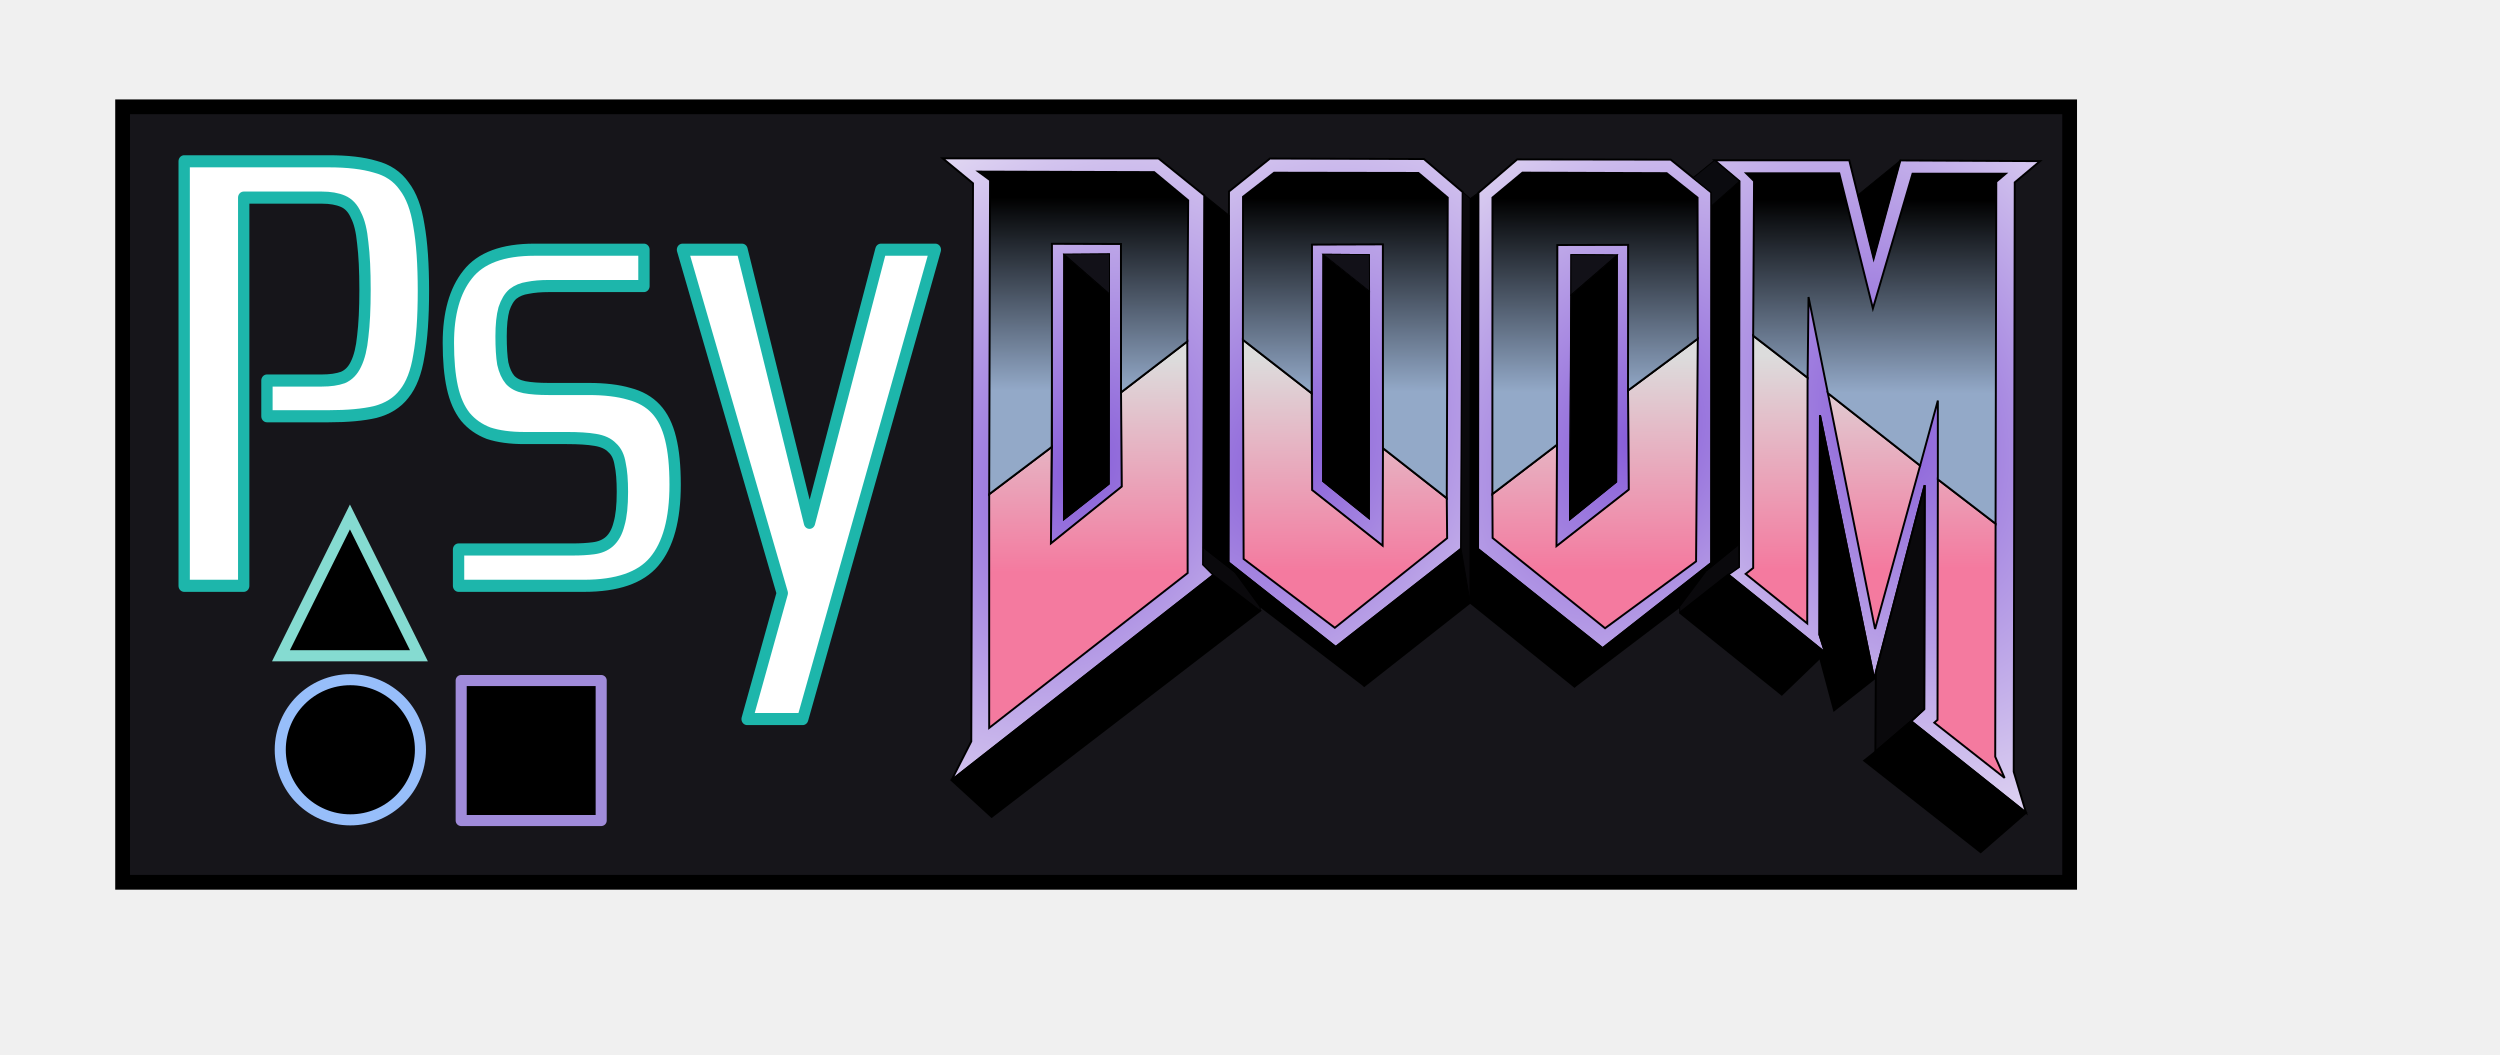
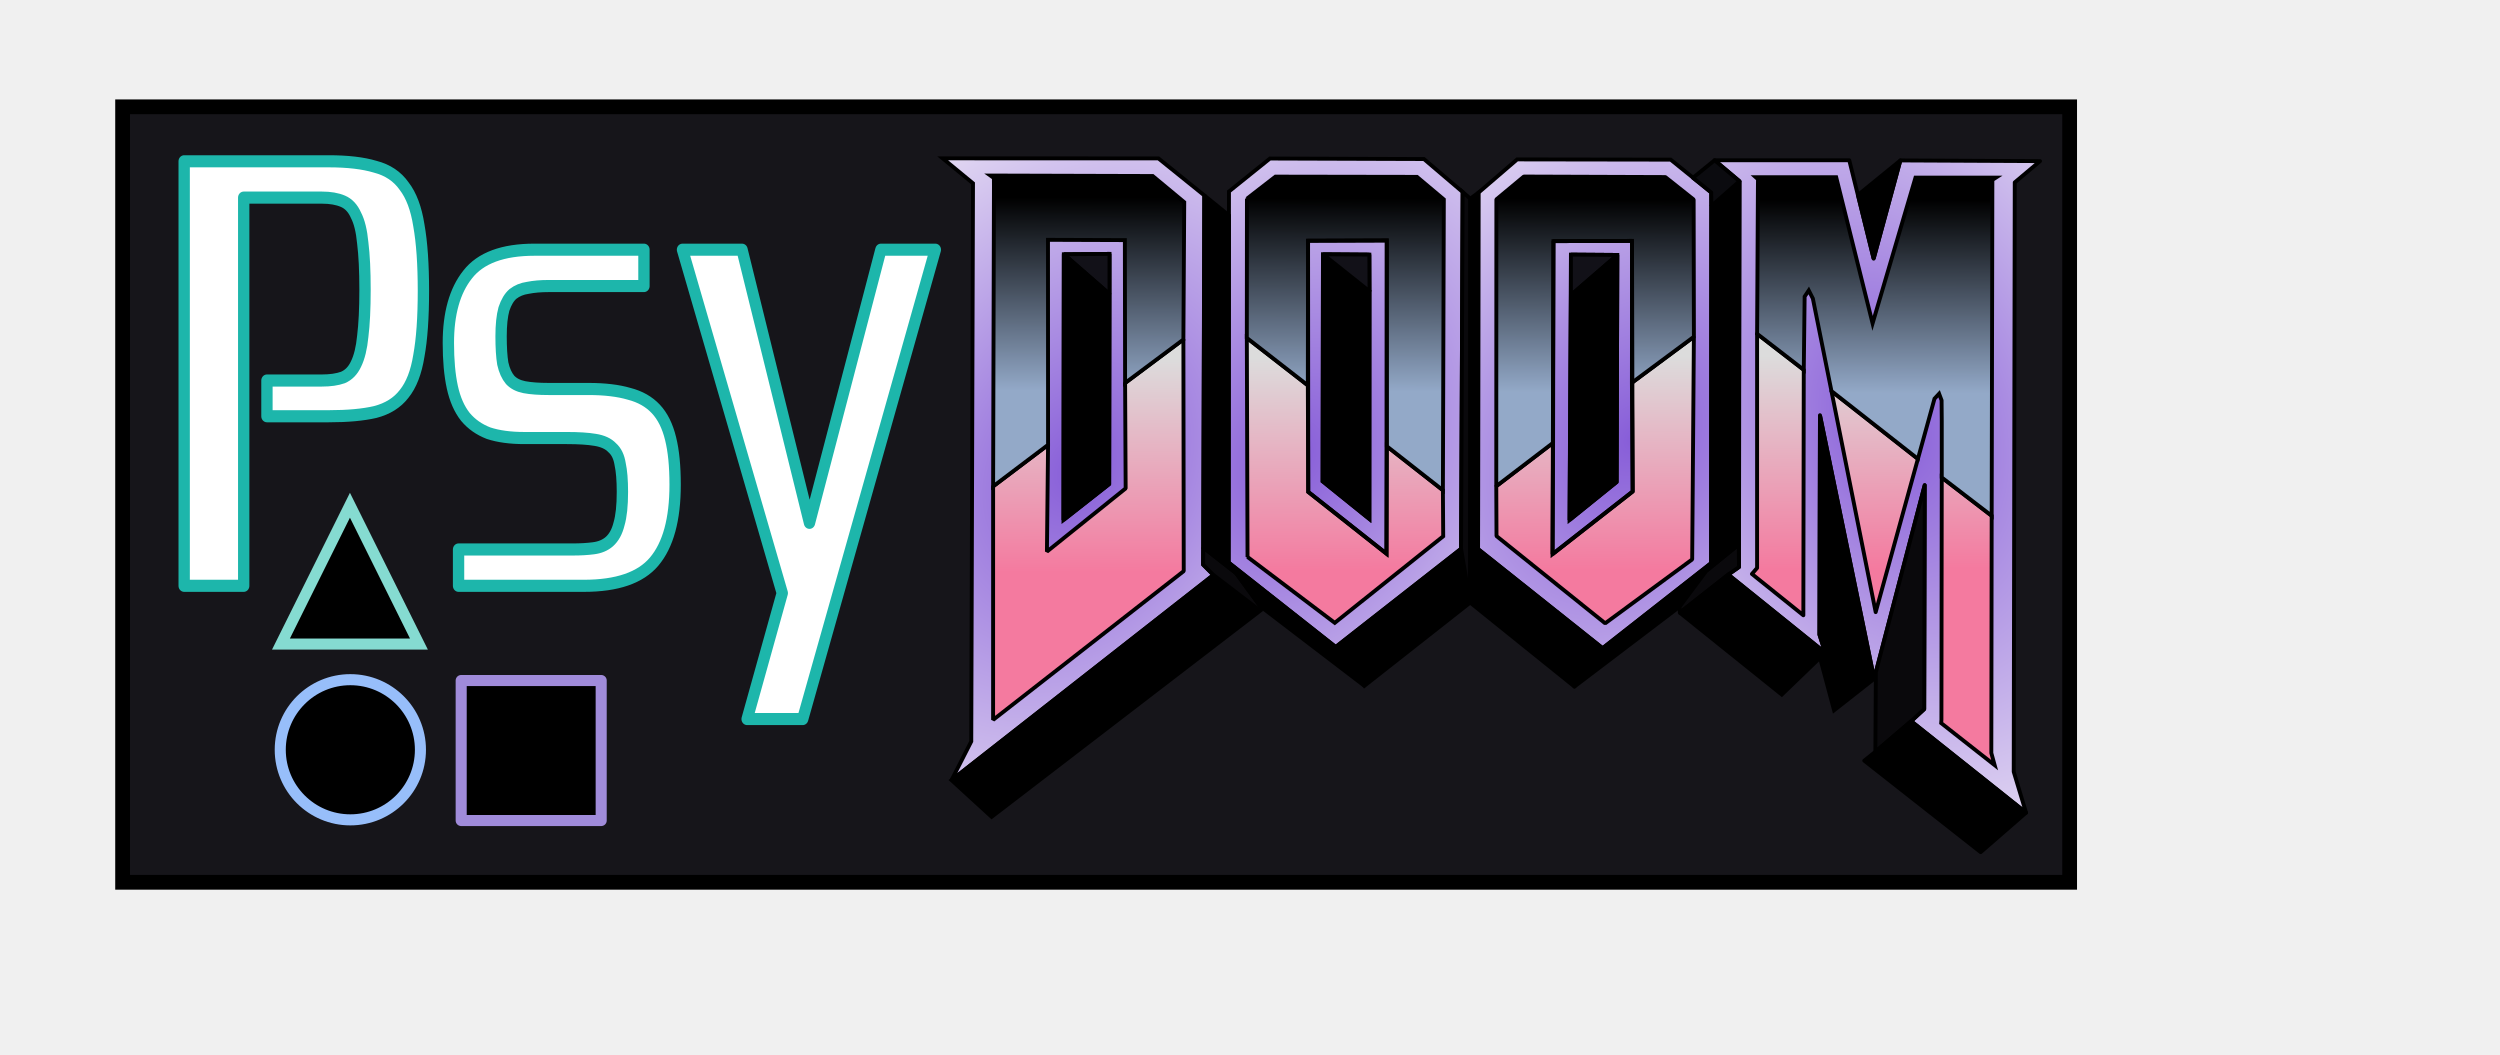
<svg xmlns="http://www.w3.org/2000/svg" xmlns:xlink="http://www.w3.org/1999/xlink" width="2560" height="1080" viewBox="0 0 677.333 285.75" version="1.1" id="svg8">
  <defs id="defs2">
    <linearGradient id="linearGradient82725">
      <stop style="stop-color:#875dd8;stop-opacity:1" offset="0" id="stop82721" />
      <stop style="stop-color:#f4f1f8;stop-opacity:1" offset="1" id="stop82723" />
    </linearGradient>
    <linearGradient id="linearGradient22482">
      <stop style="stop-color:#f47a9f;stop-opacity:1;" offset="0" id="stop22478" />
      <stop style="stop-color:#dcdcdc;stop-opacity:1" offset="1" id="stop22480" />
    </linearGradient>
    <linearGradient id="linearGradient20871">
      <stop style="stop-color:#93a9c8;stop-opacity:1" offset="0" id="stop20863" />
      <stop style="stop-color:#000000;stop-opacity:1" offset="0.864" id="stop20865" />
      <stop style="stop-color:#000000;stop-opacity:1" offset="1" id="stop20867" />
      <stop style="stop-color:#ccd6e5;stop-opacity:1" offset="1" id="stop20869" />
    </linearGradient>
    <linearGradient id="linearGradient862">
      <stop style="stop-color:#000000;stop-opacity:1;" offset="0" id="stop858" />
      <stop style="stop-color:#000000;stop-opacity:0;" offset="1" id="stop860" />
    </linearGradient>
    <linearGradient xlink:href="#linearGradient862" id="linearGradient864" x1="47.12" y1="123.869" x2="257.61" y2="123.869" gradientUnits="userSpaceOnUse" />
    <linearGradient xlink:href="#linearGradient20871" id="linearGradient20861" gradientUnits="userSpaceOnUse" x1="531.428" y1="106.552" x2="531.595" y2="45.951" gradientTransform="translate(-1.5875)" />
    <linearGradient xlink:href="#linearGradient22482" id="linearGradient22484" x1="320.572" y1="154.917" x2="320.322" y2="97.062" gradientUnits="userSpaceOnUse" gradientTransform="translate(-1.5875)" />
    <radialGradient xlink:href="#linearGradient82725" id="radialGradient82591" cx="293.498" cy="127.105" fx="293.498" fy="127.105" r="37.249" gradientTransform="matrix(-1.761824,3.096581,-2.37911,-1.353613,1111.399,-609.6834)" gradientUnits="userSpaceOnUse" />
    <radialGradient xlink:href="#linearGradient82725" id="radialGradient82591-0" cx="293.498" cy="127.105" fx="293.498" fy="127.105" r="37.249" gradientTransform="matrix(-1.761824,3.096581,-2.37911,-1.353613,1112.986,-609.6834)" gradientUnits="userSpaceOnUse" />
    <radialGradient xlink:href="#linearGradient82725" id="radialGradient110161" gradientUnits="userSpaceOnUse" gradientTransform="matrix(-1.761824,3.096581,-2.37911,-1.353613,1111.399,-609.6834)" cx="284.493" cy="109.212" fx="284.493" fy="109.212" r="37.249" />
    <radialGradient xlink:href="#linearGradient82725" id="radialGradient82591-6" cx="293.498" cy="127.105" fx="293.498" fy="127.105" r="37.249" gradientTransform="matrix(-1.761824,3.096581,-2.37911,-1.353613,1112.986,-609.6834)" gradientUnits="userSpaceOnUse" />
    <radialGradient xlink:href="#linearGradient82725" id="radialGradient110640" gradientUnits="userSpaceOnUse" gradientTransform="matrix(-1.761824,3.096581,-2.37911,-1.353613,1111.399,-609.6834)" cx="270.657" cy="80.758" fx="270.657" fy="80.758" r="37.249" />
    <radialGradient xlink:href="#linearGradient82725" id="radialGradient82591-69" cx="293.498" cy="127.105" fx="293.498" fy="127.105" r="37.249" gradientTransform="matrix(-1.761824,3.096581,-2.37911,-1.353613,1112.986,-609.6834)" gradientUnits="userSpaceOnUse" />
    <radialGradient xlink:href="#linearGradient82725" id="radialGradient111231" gradientUnits="userSpaceOnUse" gradientTransform="matrix(1.264588,3.583772,-2.559768,0.9032528,337.5923,-870.9223)" cx="259.805" cy="60.334" fx="259.805" fy="60.334" r="37.249" />
    <linearGradient xlink:href="#linearGradient22482" id="linearGradient897" gradientUnits="userSpaceOnUse" x1="320.572" y1="154.917" x2="320.322" y2="97.062" gradientTransform="translate(-1.5875)" />
    <linearGradient xlink:href="#linearGradient22482" id="linearGradient899" gradientUnits="userSpaceOnUse" x1="320.572" y1="154.917" x2="320.322" y2="97.062" gradientTransform="translate(-1.5875)" />
    <linearGradient xlink:href="#linearGradient22482" id="linearGradient901" gradientUnits="userSpaceOnUse" x1="320.572" y1="154.917" x2="320.322" y2="97.062" gradientTransform="translate(-1.5875)" />
    <linearGradient xlink:href="#linearGradient22482" id="linearGradient903" gradientUnits="userSpaceOnUse" x1="320.572" y1="154.917" x2="320.322" y2="97.062" gradientTransform="translate(-1.5875)" />
    <linearGradient xlink:href="#linearGradient22482" id="linearGradient905" gradientUnits="userSpaceOnUse" x1="320.572" y1="154.917" x2="320.322" y2="97.062" gradientTransform="translate(-1.5875)" />
    <linearGradient xlink:href="#linearGradient20871" id="linearGradient907" gradientUnits="userSpaceOnUse" x1="531.428" y1="106.552" x2="531.595" y2="45.951" gradientTransform="translate(-1.5875)" />
    <linearGradient xlink:href="#linearGradient20871" id="linearGradient909" gradientUnits="userSpaceOnUse" x1="531.428" y1="106.552" x2="531.595" y2="45.951" gradientTransform="translate(-1.5875)" />
    <linearGradient xlink:href="#linearGradient20871" id="linearGradient911" gradientUnits="userSpaceOnUse" x1="531.428" y1="106.552" x2="531.595" y2="45.951" gradientTransform="translate(-1.5875)" />
  </defs>
  <rect style="opacity:1;fill:#16151a;fill-opacity:1;stroke:#000000;stroke-width:4;stroke-linejoin:miter;stroke-miterlimit:4;stroke-dasharray:none;stroke-dashoffset:0;stroke-opacity:1;paint-order:normal" id="rect4581-1" width="527.516" height="210.102" x="33.218" y="28.939" />
-   <path style="fill:url(#radialGradient82591);fill-opacity:1;stroke:#000000;stroke-width:0.529;stroke-linecap:butt;stroke-linejoin:miter;stroke-miterlimit:4;stroke-dasharray:none;stroke-opacity:1" d="m 263.147,200.876 -5.345,10.49 70.96,-55.592 -2.806,-2.806 0.334,-100.026 -12.428,-10.023 -58.462,-0.02 8.216,6.768 z" id="path1951" />
-   <path style="fill:url(#linearGradient897);fill-opacity:1;stroke:#000000;stroke-width:0.529;stroke-linecap:butt;stroke-linejoin:miter;stroke-miterlimit:4;stroke-dasharray:none;stroke-opacity:1" d="m 268.004,133.898 17.009,-12.851 -0.283,26.175 19.182,-15.403 -0.189,-25.513 17.954,-13.796 0.095,62.744 -53.767,41.955 z" id="path1919" />
-   <path style="font-variation-settings:normal;opacity:1;vector-effect:none;fill:url(#radialGradient110161);fill-opacity:1;stroke:#000000;stroke-width:0.529;stroke-linecap:butt;stroke-linejoin:miter;stroke-miterlimit:4;stroke-dasharray:none;stroke-dashoffset:0;stroke-opacity:1;-inkscape-stroke:none;stop-color:#000000;stop-opacity:1" d="m 332.874,152.419 29.01,22.868 33.971,-26.6 0.425,-96.667 -10.489,-8.93 -41.719,-0.142 -11.103,8.93 z" id="path1953" />
-   <path style="font-variation-settings:normal;opacity:1;vector-effect:none;fill:url(#linearGradient899);fill-opacity:1;stroke:#000000;stroke-width:0.529;stroke-linecap:butt;stroke-linejoin:miter;stroke-miterlimit:4;stroke-dasharray:none;stroke-dashoffset:0;stroke-opacity:1;-inkscape-stroke:none;stop-color:#000000;stop-opacity:1" d="m 336.746,92.064 18.642,14.499 0.117,26.201 19.088,15.072 0.095,-26.411 17.292,13.56 0.095,10.82 -30.427,24.285 -24.71,-18.663 z" id="path1921" />
-   <path style="font-variation-settings:normal;opacity:1;vector-effect:none;fill:url(#radialGradient110640);fill-opacity:1;stroke:#000000;stroke-width:0.529;stroke-linecap:butt;stroke-linejoin:miter;stroke-miterlimit:4;stroke-dasharray:none;stroke-dashoffset:0;stroke-opacity:1;-inkscape-stroke:none;stop-color:#000000;stop-opacity:1" d="m 400.456,148.759 33.743,26.861 29.4,-23.052 0.033,-100.427 -10.991,-8.887 -41.594,-0.067 -10.49,9.02 z" id="path1955" />
-   <path style="font-variation-settings:normal;opacity:1;vector-effect:none;fill:url(#linearGradient901);fill-opacity:1;stroke:#000000;stroke-width:0.529;stroke-linecap:butt;stroke-linejoin:miter;stroke-miterlimit:4;stroke-dasharray:none;stroke-dashoffset:0;stroke-opacity:1;-inkscape-stroke:none;stop-color:#000000;stop-opacity:1" d="m 404.332,133.858 17.506,-13.363 -0.134,27.462 19.577,-15.301 -0.2,-26.861 18.909,-14.032 -0.468,60.336 -24.656,18.108 -30.469,-24.455 z" id="path1923" />
-   <path style="font-variation-settings:normal;opacity:1;vector-effect:none;fill:url(#radialGradient111231);fill-opacity:1;stroke:#000000;stroke-width:0.529;stroke-linecap:butt;stroke-linejoin:miter;stroke-miterlimit:4;stroke-dasharray:none;stroke-dashoffset:0;stroke-opacity:1;-inkscape-stroke:none;stop-color:#000000;stop-opacity:1" d="m 468.237,155.679 26.269,21.167 -1.559,-4.914 0.142,-59.437 14.676,71.409 13.698,-52.452 -0.134,60.67 -3.541,3.274 31.137,24.789 -3.341,-11.092 0.28,-159.674 6.851,-5.764 -37.845,-0.189 -7.238,26.614 -6.605,-26.661 -36.492,0.001 6.749,5.679 -0.134,104.536 z" id="path1957" />
-   <path style="font-variation-settings:normal;opacity:1;vector-effect:none;fill:url(#linearGradient903);fill-opacity:1;stroke:#000000;stroke-width:0.529;stroke-linecap:butt;stroke-linejoin:miter;stroke-miterlimit:4;stroke-dasharray:none;stroke-dashoffset:0;stroke-opacity:1;-inkscape-stroke:none;stop-color:#000000;stop-opacity:1" d="m 474.993,90.951 14.741,11.387 -0.095,66.571 -16.678,-13.418 2.032,-1.606 z" id="path1925" />
-   <path style="font-variation-settings:normal;opacity:1;vector-effect:none;fill:url(#linearGradient905);fill-opacity:1;stroke:#000000;stroke-width:0.529;stroke-linecap:butt;stroke-linejoin:miter;stroke-miterlimit:4;stroke-dasharray:none;stroke-dashoffset:0;stroke-opacity:1;-inkscape-stroke:none;stop-color:#000000;stop-opacity:1" d="m 495.237,106.53 24.99,19.611 -12.208,44.279 z" id="path1927" />
-   <path style="font-variation-settings:normal;opacity:1;vector-effect:none;fill:url(#linearGradient22484);fill-opacity:1;stroke:#000000;stroke-width:0.529;stroke-linecap:butt;stroke-linejoin:miter;stroke-miterlimit:4;stroke-dasharray:none;stroke-dashoffset:0;stroke-opacity:1;-inkscape-stroke:none;stop-color:#000000;stop-opacity:1" d="m 525.028,129.882 15.639,12.001 -0.094,63.136 2.539,5.746 -19.043,-14.967 0.869,-0.768 z" id="path1929" />
-   <path style="font-variation-settings:normal;opacity:1;fill:url(#linearGradient907);fill-opacity:1;stroke:#000000;stroke-width:0.529;stroke-linecap:butt;stroke-linejoin:miter;stroke-miterlimit:4;stroke-dasharray:none;stroke-dashoffset:0;stroke-opacity:1;stop-color:#000000;stop-opacity:1" d="m 268.004,133.898 0.236,-85.092 -3.166,-2.315 47.625,0.142 9.213,7.654 -0.236,38.223 -17.954,13.796 -0.018,-40.2 -18.709,-0.067 0.017,55.008 z" id="path1931" />
-   <path style="font-variation-settings:normal;opacity:1;fill:url(#linearGradient909);fill-opacity:1;stroke:#000000;stroke-width:0.529;stroke-linecap:butt;stroke-linejoin:miter;stroke-miterlimit:4;stroke-dasharray:none;stroke-dashoffset:0;stroke-opacity:1;stop-color:#000000;stop-opacity:1" d="m 336.746,92.064 0.033,-38.754 8.419,-6.515 39.088,0.067 7.951,6.682 -0.258,81.441 -17.292,-13.56 -0.023,-55.219 -19.21,0.067 -0.067,40.291 z" id="path1933" />
-   <path style="font-variation-settings:normal;opacity:1;fill:url(#linearGradient911);fill-opacity:1;stroke:#000000;stroke-width:0.529;stroke-linecap:butt;stroke-linejoin:miter;stroke-miterlimit:4;stroke-dasharray:none;stroke-dashoffset:0;stroke-opacity:1;stop-color:#000000;stop-opacity:1" d="m 404.332,133.858 0.027,-80.327 8.126,-6.756 39.073,0.142 8.363,6.638 0.069,38.209 -18.909,14.032 0.036,-39.46 -19.182,0.047 -0.097,54.113 z" id="path1935" />
-   <path style="font-variation-settings:normal;opacity:1;fill:url(#linearGradient20861);fill-opacity:1;stroke:#000000;stroke-width:0.529;stroke-linecap:butt;stroke-linejoin:miter;stroke-miterlimit:4;stroke-dasharray:none;stroke-dashoffset:0;stroke-opacity:1;stop-color:#000000;stop-opacity:1" d="m 474.993,90.951 0.236,-41.908 -2.109,-2.08 h 25.19 l 9.121,36.616 10.746,-36.52 h 25.23 l -2.551,2.173 -0.189,92.651 -15.639,-12.001 v -21.356 l -4.801,17.615 -24.99,-19.611 -5.245,-26.059 -0.257,21.866 z" id="path1937" />
-   <path style="fill:none;stroke:#000000;stroke-width:0.265px;stroke-linecap:butt;stroke-linejoin:miter;stroke-opacity:1" d="m 284.996,66.039 18.709,0.067 0.207,65.714 -19.182,15.403 0.266,-81.183" id="path1939" />
-   <path style="fill:none;stroke:#000000;stroke-width:0.265px;stroke-linecap:butt;stroke-linejoin:miter;stroke-opacity:1" d="m 288.226,68.886 12.379,-0.095 -0.095,62.366 -12.379,9.733 z" id="path1941" />
-   <path style="fill:none;stroke:#000000;stroke-width:0.265px;stroke-linecap:butt;stroke-linejoin:miter;stroke-opacity:1" d="m 355.505,132.764 19.088,15.072 0.071,-81.63 -19.21,0.067 z" id="path1943" />
-   <path style="fill:none;stroke:#000000;stroke-width:0.265px;stroke-linecap:butt;stroke-linejoin:miter;stroke-opacity:1" d="m 358.435,68.886 12.568,0.094 v 71.626 l -12.662,-10.205 z" id="path1945" />
-   <path style="fill:none;stroke:#000000;stroke-width:0.265px;stroke-linecap:butt;stroke-linejoin:miter;stroke-opacity:1" d="m 421.935,66.382 19.182,-0.047 0.165,66.321 -19.577,15.301 z" id="path1947" />
-   <path style="fill:none;stroke:#000000;stroke-width:0.265px;stroke-linecap:butt;stroke-linejoin:miter;stroke-opacity:1" d="m 425.62,68.981 12.568,0.094 -0.189,61.516 -12.757,10.3 z" id="path1949" />
-   <path style="fill:#000000;fill-opacity:1;stroke:#000000;stroke-width:0.529;stroke-linecap:butt;stroke-linejoin:miter;stroke-miterlimit:4;stroke-dasharray:none;stroke-opacity:1" d="m 257.801,211.367 10.864,9.939 72.76,-55.846 -12.665,-9.685 z" id="path1959" />
-   <path style="fill:#0a090c;fill-opacity:1;stroke:#000000;stroke-width:0.265px;stroke-linecap:butt;stroke-linejoin:miter;stroke-opacity:1" d="m 328.761,155.774 -2.806,-2.806 0.068,-4.612 8.882,6.945 6.52,8.93 v 1.228 z" id="path1961" />
-   <path style="fill:#000000;fill-opacity:1;stroke:#000000;stroke-width:0.265px;stroke-linecap:butt;stroke-linejoin:miter;stroke-opacity:1" d="m 326.289,52.943 6.715,5.412 -0.13,94.064 1.617,1.969 0.415,0.913 -8.882,-6.945 0.266,-95.413" id="path1963" />
-   <path style="fill:#000000;fill-opacity:1;stroke:#000000;stroke-width:0.529;stroke-linecap:butt;stroke-linejoin:miter;stroke-miterlimit:4;stroke-dasharray:none;stroke-opacity:1" d="m 332.874,152.419 1.617,1.969 0.415,0.913 6.52,8.93 28.228,21.578 -7.77,-10.522 -29.01,-22.868" id="path1965" />
-   <path style="fill:#000000;fill-opacity:1;stroke:#000000;stroke-width:0.529;stroke-linecap:butt;stroke-linejoin:miter;stroke-miterlimit:4;stroke-dasharray:none;stroke-opacity:1" d="m 361.884,175.286 7.77,10.522 28.665,-22.551 -2.464,-14.572 z" id="path1967" />
-   <path style="fill:#000000;fill-opacity:1;stroke:#000000;stroke-width:0.529;stroke-linecap:butt;stroke-linejoin:miter;stroke-miterlimit:4;stroke-dasharray:none;stroke-opacity:1" d="m 400.456,148.759 -2.138,14.499 28.247,22.754 7.634,-10.392 z" id="path1969" />
-   <path style="fill:#000000;fill-opacity:1;stroke:#000000;stroke-width:0.529;stroke-linecap:butt;stroke-linejoin:miter;stroke-miterlimit:4;stroke-dasharray:none;stroke-opacity:1" d="m 434.199,175.619 -7.634,10.392 28.49,-21.639 7.323,-9.922 1.22,-1.883 z" id="path1971" />
-   <path style="fill:#0a090c;fill-opacity:1;stroke:#000000;stroke-width:0.265px;stroke-linecap:butt;stroke-linejoin:miter;stroke-opacity:1" d="m 395.854,148.686 2.464,14.572 0.033,-109.447 -2.072,-1.792 z" id="path1973" />
-   <path style="fill:#000000;fill-opacity:1;stroke:#000000;stroke-width:0.265px;stroke-linecap:butt;stroke-linejoin:miter;stroke-opacity:1" d="m 398.318,163.258 2.138,-14.499 0.1,-96.551 -2.205,1.604 z" id="path1975" />
-   <path style="fill:#0a090c;fill-opacity:1;stroke:#000000;stroke-width:0.265px;stroke-linecap:butt;stroke-linejoin:miter;stroke-opacity:1" d="m 455.055,164.372 0.058,1.625 13.124,-10.319 2.912,-2.043 -0.067,-6.114 -8.753,7.116 -7.274,9.734" id="path1977" />
-   <path style="fill:#000000;fill-opacity:1;stroke:#000000;stroke-width:0.529;stroke-linecap:butt;stroke-linejoin:miter;stroke-miterlimit:4;stroke-dasharray:none;stroke-opacity:1" d="m 455.113,165.998 27.629,22.187 11.765,-11.339 -26.269,-21.167 -13.124,10.319" id="path1979" />
-   <path style="fill:#000000;fill-opacity:1;stroke:#000000;stroke-width:0.265px;stroke-linecap:butt;stroke-linejoin:miter;stroke-opacity:1" d="m 463.599,152.567 -1.269,2.071 8.753,-7.116 0.2,-98.422 -7.617,6.715 z" id="path1981" />
-   <path style="fill:#0b0b0f;fill-opacity:1;stroke:#000000;stroke-width:0.265px;stroke-linecap:butt;stroke-linejoin:miter;stroke-opacity:1" d="m 463.666,55.816 7.617,-6.715 -6.749,-5.679 -5.847,4.744 4.944,3.976 0.033,3.675" id="path1983" />
-   <path style="fill:#000000;fill-opacity:1;stroke:#000000;stroke-width:0.265px;stroke-linecap:butt;stroke-linejoin:miter;stroke-opacity:1" d="m 507.631,70.081 7.238,-26.614 -11.481,9.355 4.243,17.259" id="path1985" />
-   <path style="fill:#000000;fill-opacity:1;stroke:#000000;stroke-width:0.529;stroke-linecap:butt;stroke-linejoin:miter;stroke-miterlimit:4;stroke-dasharray:none;stroke-opacity:1" d="m 494.506,176.846 -1.37,1.465 3.78,14.127 10.849,-8.533 -14.676,-71.409 -0.142,59.437 1.559,4.914" id="path1987" />
-   <path style="fill:#0a090c;fill-opacity:1;stroke:#000000;stroke-width:0.529;stroke-linecap:butt;stroke-linejoin:miter;stroke-miterlimit:4;stroke-dasharray:none;stroke-opacity:1" d="m 521.463,131.453 -13.23,50.648 -0.134,21.582 9.689,-8.285 3.541,-3.274 z" id="path1989" />
-   <path style="fill:#000000;fill-opacity:1;stroke:#000000;stroke-width:0.529;stroke-linecap:butt;stroke-linejoin:miter;stroke-miterlimit:4;stroke-dasharray:none;stroke-opacity:1" d="m 517.788,195.397 -9.689,8.285 -3.007,2.405 31.538,24.789 12.294,-10.691 z" id="path1991" />
-   <path style="fill:#121118;fill-opacity:1;stroke:#000000;stroke-width:0.265px;stroke-linecap:butt;stroke-linejoin:miter;stroke-opacity:1" d="m 288.226,68.886 12.372,10.783 0.007,-10.878 z" id="path1993" />
-   <path style="fill:#000000;fill-opacity:1;stroke:#000000;stroke-width:0.265px;stroke-linecap:butt;stroke-linejoin:miter;stroke-opacity:1" d="m 358.435,68.886 12.622,10.048 -0.054,61.673 -12.662,-10.205 0.095,-61.516" id="path2001" />
-   <path style="fill:#121118;fill-opacity:1;stroke:#000000;stroke-width:0.265px;stroke-linecap:butt;stroke-linejoin:miter;stroke-opacity:1" d="m 358.435,68.886 12.622,10.048 -0.054,-9.954 z" id="path1995" />
-   <path style="fill:#121118;fill-opacity:1;stroke:#000000;stroke-width:0.265px;stroke-linecap:butt;stroke-linejoin:miter;stroke-opacity:1" d="m 425.62,68.981 12.568,0.094 -12.568,10.867 z" id="path1997" />
-   <path style="fill:#000000;fill-opacity:1;stroke:#000000;stroke-width:0.265px;stroke-linecap:butt;stroke-linejoin:miter;stroke-opacity:1" d="m 288.226,68.886 12.372,10.783 -0.088,51.488 -12.379,9.733 z" id="path1999" />
-   <path style="display:inline;fill:#000000;fill-opacity:1;stroke:#000000;stroke-width:0.265px;stroke-linecap:butt;stroke-linejoin:miter;stroke-opacity:1" d="m 438.188,69.075 -12.568,10.867 -0.378,60.949 12.757,-10.3 z" id="path2003" />
+   <path style="fill:url(#radialGradient82591);fill-opacity:1;stroke:#000000;stroke-width:1.058;stroke-linecap:butt;stroke-linejoin:miter;stroke-miterlimit:4;stroke-dasharray:none;stroke-opacity:1;paint-order:normal" d="m 263.147,200.876 -5.345,10.49 70.96,-55.592 -2.806,-2.806 0.334,-100.026 -12.428,-10.023 -58.462,-0.02 8.216,6.768 z" id="path1951" />
+   <path id="path1919" style="fill:url(#linearGradient897);fill-opacity:1;stroke:#000000;stroke-width:1.058;stroke-linecap:butt;stroke-linejoin:bevel;stroke-miterlimit:4;stroke-dasharray:none;stroke-opacity:1" d="m 304.827,103.767 0.148,28.555 c -7.109,5.709 -14.219,11.418 -21.328,17.127 0.103,-9.642 0.206,-19.284 0.309,-28.926 -4.962,3.749 -9.923,7.497 -14.885,11.246 -0.003,21.089 -0.005,42.178 -0.008,63.268 17.217,-13.434 34.434,-26.868 51.65,-40.303 l -0.092,-62.806 c -5.265,3.946 -10.529,7.893 -15.794,11.839 z" />
+   <path style="font-variation-settings:normal;opacity:1;fill:url(#radialGradient110161);fill-opacity:1;stroke:#000000;stroke-width:1.058;stroke-linecap:butt;stroke-linejoin:miter;stroke-miterlimit:4;stroke-dasharray:none;stroke-dashoffset:0;stroke-opacity:1;stop-color:#000000;stop-opacity:1" d="m 332.874,152.419 29.01,22.868 33.971,-26.6 0.425,-96.667 -10.489,-8.93 -41.719,-0.142 -11.103,8.93 z" id="path1953" />
+   <path id="path1921" style="font-variation-settings:normal;opacity:1;fill:url(#linearGradient899);fill-opacity:1;stroke:#000000;stroke-width:1.058;stroke-linecap:butt;stroke-linejoin:miter;stroke-miterlimit:4;stroke-dasharray:none;stroke-dashoffset:0;stroke-opacity:1;stop-color:#000000;stop-opacity:1" d="m 337.996,150.898 23.633,17.852 29.383,-23.453 -0.082,-12.48 -15.184,-11.904 -0.101,29.104 -21.193,-16.736 -0.117,-28.877 -16.529,-12.854 0.191,59.35 z" />
+   <path style="font-variation-settings:normal;opacity:1;fill:url(#radialGradient110640);fill-opacity:1;stroke:#000000;stroke-width:1.058;stroke-linecap:butt;stroke-linejoin:miter;stroke-miterlimit:4;stroke-dasharray:none;stroke-dashoffset:0;stroke-opacity:1;stop-color:#000000;stop-opacity:1" d="m 400.456,148.759 33.743,26.861 29.4,-23.052 0.033,-100.427 -10.991,-8.887 -41.594,-0.067 -10.49,9.02 z" id="path1955" />
+   <path id="path1923" style="font-variation-settings:normal;opacity:1;fill:url(#linearGradient901);fill-opacity:1;stroke:#000000;stroke-width:1.058;stroke-linecap:butt;stroke-linejoin:bevel;stroke-miterlimit:4;stroke-dasharray:none;stroke-dashoffset:0;stroke-opacity:1;stop-color:#000000;stop-opacity:1" d="m 442.344,133.168 -21.709,16.969 0.144,-30.164 -15.389,11.748 0.063,13.52 29.445,23.635 23.57,-17.311 0.463,-60.332 -16.791,12.457 z" />
+   <path style="font-variation-settings:normal;opacity:1;fill:url(#radialGradient111231);fill-opacity:1;stroke:#000000;stroke-width:1.058;stroke-linecap:butt;stroke-linejoin:round;stroke-miterlimit:4;stroke-dasharray:none;stroke-dashoffset:0;stroke-opacity:1;stop-color:#000000;stop-opacity:1" d="m 468.237,155.679 26.269,21.167 -1.559,-4.914 0.142,-59.437 14.676,71.409 13.698,-52.452 -0.134,60.67 -3.541,3.274 31.137,24.789 -3.341,-11.092 0.28,-159.674 6.851,-5.764 -37.845,-0.189 -7.238,26.614 -6.605,-26.661 -36.492,0.001 6.749,5.679 -0.134,104.536 z" id="path1957" />
+   <path id="path1925" style="font-variation-settings:normal;opacity:1;fill:url(#linearGradient903);fill-opacity:1;stroke:#000000;stroke-width:1.058;stroke-linecap:butt;stroke-linejoin:round;stroke-miterlimit:4;stroke-dasharray:none;stroke-dashoffset:0;stroke-opacity:1;stop-color:#000000;stop-opacity:1" d="m 476.053,153.883 -1.4,1.621 13.934,11.197 0.113,-66.5 -12.643,-9.766 -0.004,63.447 z" />
+   <path id="path1927" style="font-variation-settings:normal;opacity:1;fill:url(#linearGradient905);fill-opacity:1;stroke:#000000;stroke-width:1.058;stroke-linecap:butt;stroke-linejoin:round;stroke-miterlimit:4;stroke-dasharray:none;stroke-dashoffset:0;stroke-opacity:1;stop-color:#000000;stop-opacity:1" d="M 508.184,165.842 519.625,124.324 496.197,105.939 Z" />
+   <path id="path1929" style="font-variation-settings:normal;opacity:1;fill:url(#linearGradient22484);fill-opacity:1;stroke:#000000;stroke-width:1.058;stroke-linecap:butt;stroke-linejoin:miter;stroke-miterlimit:4;stroke-dasharray:none;stroke-dashoffset:0;stroke-opacity:1;stop-color:#000000;stop-opacity:1" d="m 525.996,195.029 -0.067,0.885 14.487,11.386 -0.901,-3.281 0.096,-64.281 -13.525,-10.379 -0.09,65.67 z" />
+   <path id="path1931" style="font-variation-settings:normal;opacity:1;fill:url(#linearGradient907);fill-opacity:1;stroke:#000000;stroke-width:1.058;stroke-linecap:butt;stroke-linejoin:miter;stroke-miterlimit:4;stroke-dasharray:none;stroke-dashoffset:0;stroke-opacity:1;stop-color:#000000;stop-opacity:1" d="m 269.281,48.243 0.012,2.269 -0.224,81.258 14.885,-11.246 -0.018,-55.547 20.826,0.074 0.063,38.716 15.794,-11.781 0.229,-37.207 -8.533,-7.088 -43.988,-0.133 z" />
+   <path id="path1933" style="font-variation-settings:normal;opacity:1;fill:url(#linearGradient909);fill-opacity:1;stroke:#000000;stroke-width:1.058;stroke-linecap:butt;stroke-linejoin:miter;stroke-miterlimit:4;stroke-dasharray:none;stroke-dashoffset:0;stroke-opacity:1;stop-color:#000000;stop-opacity:1" d="m 337.838,53.83 -0.033,37.719 16.529,12.854 0.066,-39.184 21.322,-0.076 0.023,55.77 15.184,11.904 0.25,-78.785 -7.275,-6.111 -38.346,-0.066 -7.721,5.977 z" />
+   <path id="path1935" style="font-variation-settings:normal;opacity:1;fill:url(#linearGradient911);fill-opacity:1;stroke:#000000;stroke-width:1.058;stroke-linecap:butt;stroke-linejoin:bevel;stroke-miterlimit:4;stroke-dasharray:none;stroke-dashoffset:0;stroke-opacity:1;stop-color:#000000;stop-opacity:1" d="m 405.418,54.027 -0.027,77.693 15.389,-11.748 0.102,-54.645 21.295,-0.057 -0.035,38.418 16.791,-12.457 -0.068,-37.17 -7.672,-6.088 -38.326,-0.141 -7.447,6.193 z" />
+   <path id="path1937" style="font-variation-settings:normal;opacity:1;fill:url(#linearGradient20861);fill-opacity:1;stroke:#000000;stroke-width:1.058;stroke-linecap:butt;stroke-linejoin:miter;stroke-miterlimit:4;stroke-dasharray:none;stroke-dashoffset:0;stroke-opacity:1;stop-color:#000000;stop-opacity:1" d="m 476.304,48.56 -0.028,2.392 -0.219,39.484 12.643,9.766 0.236,-19.85 1.117,-1.67 1.11,2.189 5.035,25.068 23.428,18.385 4.496,-16.311 1.246,-1.335 0.672,1.793 0.047,5.656 v 15.233 l 13.525,10.379 0.186,-90.996 0.964,-0.625 h -21.791 l -11.625,39.5 -9.863,-39.596 h -21.783 z" />
+   <path style="fill:none;stroke:#000000;stroke-width:1.058;stroke-linecap:butt;stroke-linejoin:miter;stroke-dasharray:none;stroke-opacity:1" d="m 288.226,68.886 12.379,-0.095 -0.095,62.366 -12.379,9.733 z" id="path1941" />
+   <path style="fill:none;stroke:#000000;stroke-width:1.058;stroke-linecap:butt;stroke-linejoin:miter;stroke-dasharray:none;stroke-opacity:1" d="m 354.451,133.279 21.193,16.736 0.078,-84.873 -21.322,0.076 z" id="path1943" />
+   <path style="fill:none;stroke:#000000;stroke-width:1.058;stroke-linecap:butt;stroke-linejoin:miter;stroke-dasharray:none;stroke-opacity:1" d="m 358.435,68.886 12.568,0.094 v 71.626 l -12.662,-10.205 z" id="path1945" />
+   <path style="fill:none;stroke:#000000;stroke-width:1.058;stroke-linecap:butt;stroke-linejoin:miter;stroke-dasharray:none;stroke-opacity:1" d="m 420.881,65.328 21.282,-0.057 0.181,67.896 -21.709,16.969 z" id="path1947" />
+   <path style="fill:none;stroke:#000000;stroke-width:1.058;stroke-linecap:butt;stroke-linejoin:miter;stroke-dasharray:none;stroke-opacity:1" d="m 425.62,68.981 12.568,0.094 -0.189,61.516 -12.757,10.3 z" id="path1949" />
+   <path style="fill:#000000;fill-opacity:1;stroke:#000000;stroke-width:1.058;stroke-linecap:butt;stroke-linejoin:miter;stroke-miterlimit:4;stroke-dasharray:none;stroke-opacity:1" d="m 257.801,211.367 10.864,9.939 72.76,-55.846 -12.665,-9.685 z" id="path1959" />
+   <path style="fill:#0a090c;fill-opacity:1;stroke:#000000;stroke-width:1.058;stroke-linecap:butt;stroke-linejoin:bevel;stroke-dasharray:none;stroke-opacity:1" d="m 328.761,155.774 -2.806,-2.806 0.068,-4.612 8.882,6.945 6.52,8.93 v 1.228 z" id="path1961" />
+   <path style="fill:#000000;fill-opacity:1;stroke:#000000;stroke-width:1.058;stroke-linecap:butt;stroke-linejoin:miter;stroke-dasharray:none;stroke-opacity:1" d="m 326.289,52.943 6.674,5.412 -0.088,94.064 1.617,1.969 0.415,0.913 -8.882,-6.945 0.266,-95.413" id="path1963" />
+   <path style="fill:#000000;fill-opacity:1;stroke:#000000;stroke-width:1.058;stroke-linecap:butt;stroke-linejoin:miter;stroke-miterlimit:4;stroke-dasharray:none;stroke-opacity:1" d="m 332.874,152.419 1.617,1.969 0.415,0.913 6.52,8.93 28.228,21.578 -7.77,-10.522 -29.01,-22.868" id="path1965" />
+   <path style="fill:#000000;fill-opacity:1;stroke:#000000;stroke-width:1.058;stroke-linecap:butt;stroke-linejoin:miter;stroke-miterlimit:4;stroke-dasharray:none;stroke-opacity:1" d="m 361.884,175.286 7.77,10.522 28.665,-22.551 -2.464,-14.572 z" id="path1967" />
+   <path style="fill:#000000;fill-opacity:1;stroke:#000000;stroke-width:1.058;stroke-linecap:butt;stroke-linejoin:round;stroke-miterlimit:4;stroke-dasharray:none;stroke-opacity:1" d="m 400.456,148.759 -2.138,14.499 28.247,22.754 7.634,-10.392 z" id="path1969" />
+   <path style="fill:#000000;fill-opacity:1;stroke:#000000;stroke-width:1.058;stroke-linecap:butt;stroke-linejoin:round;stroke-miterlimit:4;stroke-dasharray:none;stroke-opacity:1" d="m 434.199,175.619 -7.634,10.392 28.49,-21.639 7.323,-9.922 1.22,-1.883 z" id="path1971" />
+   <path style="fill:#0a090c;fill-opacity:1;stroke:#000000;stroke-width:1.058;stroke-linecap:butt;stroke-linejoin:miter;stroke-dasharray:none;stroke-opacity:1" d="m 395.854,148.686 2.464,14.572 0.033,-109.447 -2.072,-1.792 z" id="path1973" />
+   <path style="fill:#000000;fill-opacity:1;stroke:#000000;stroke-width:1.058;stroke-linecap:butt;stroke-linejoin:miter;stroke-dasharray:none;stroke-opacity:1" d="m 398.318,163.258 2.138,-14.499 0.1,-96.551 -2.205,1.604 z" id="path1975" />
+   <path style="fill:#0a090c;fill-opacity:1;stroke:#000000;stroke-width:1.058;stroke-linecap:butt;stroke-linejoin:round;stroke-dasharray:none;stroke-opacity:1" d="m 455.055,164.372 0.058,1.625 13.124,-10.319 2.912,-2.043 -0.067,-6.114 -8.753,7.116 -7.274,9.734" id="path1977" />
+   <path style="fill:#000000;fill-opacity:1;stroke:#000000;stroke-width:1.058;stroke-linecap:butt;stroke-linejoin:miter;stroke-miterlimit:4;stroke-dasharray:none;stroke-opacity:1" d="m 455.113,165.998 27.629,22.187 11.765,-11.339 -26.269,-21.167 -13.124,10.319" id="path1979" />
+   <path style="fill:#000000;fill-opacity:1;stroke:#000000;stroke-width:1.058;stroke-linecap:butt;stroke-linejoin:bevel;stroke-dasharray:none;stroke-opacity:1" d="m 463.599,152.567 -1.269,2.071 8.753,-7.116 0.2,-98.422 -7.617,6.715 z" id="path1981" />
+   <path style="fill:#0b0b0f;fill-opacity:1;stroke:#000000;stroke-width:1.058;stroke-linecap:butt;stroke-linejoin:round;stroke-dasharray:none;stroke-opacity:1" d="m 463.666,55.816 7.617,-6.715 -6.749,-5.679 -5.847,4.744 4.944,3.976 0.033,3.675" id="path1983" />
+   <path style="fill:#000000;fill-opacity:1;stroke:#000000;stroke-width:1.058;stroke-linecap:butt;stroke-linejoin:round;stroke-dasharray:none;stroke-opacity:1;stroke-miterlimit:4" d="m 507.631,70.081 7.238,-26.614 -11.481,9.355 4.243,17.259" id="path1985" />
+   <path style="fill:#000000;fill-opacity:1;stroke:#000000;stroke-width:1.058;stroke-linecap:round;stroke-linejoin:miter;stroke-miterlimit:4;stroke-dasharray:none;stroke-opacity:1" d="m 494.506,176.846 -1.37,1.465 3.78,14.127 10.849,-8.533 -14.676,-71.409 -0.142,59.437 1.559,4.914" id="path1987" />
+   <path style="fill:#0a090c;fill-opacity:1;stroke:#000000;stroke-width:1.058;stroke-linecap:butt;stroke-linejoin:round;stroke-miterlimit:4;stroke-dasharray:none;stroke-opacity:1" d="m 521.463,131.453 -13.23,50.648 -0.134,21.582 9.689,-8.285 3.541,-3.274 z" id="path1989" />
+   <path style="fill:#000000;fill-opacity:1;stroke:#000000;stroke-width:1.058;stroke-linecap:butt;stroke-linejoin:round;stroke-miterlimit:4;stroke-dasharray:none;stroke-opacity:1" d="m 517.788,195.397 -9.689,8.285 -3.007,2.405 31.538,24.789 12.294,-10.691 z" id="path1991" />
+   <path style="fill:#121118;fill-opacity:1;stroke:#000000;stroke-width:1.058;stroke-linecap:butt;stroke-linejoin:bevel;stroke-dasharray:none;stroke-opacity:1" d="m 288.226,68.886 12.372,10.783 0.007,-10.878 z" id="path1993" />
+   <path style="fill:#000000;fill-opacity:1;stroke:#000000;stroke-width:1.058;stroke-linecap:butt;stroke-linejoin:miter;stroke-dasharray:none;stroke-opacity:1" d="m 358.435,68.886 12.622,10.048 -0.054,61.673 -12.662,-10.205 0.095,-61.516" id="path2001" />
+   <path style="fill:#121118;fill-opacity:1;stroke:#000000;stroke-width:1.058;stroke-linecap:butt;stroke-linejoin:bevel;stroke-dasharray:none;stroke-opacity:1" d="m 358.435,68.886 12.622,10.048 -0.054,-9.954 z" id="path1995" />
+   <path style="fill:#121118;fill-opacity:1;stroke:#000000;stroke-width:1.058;stroke-linecap:butt;stroke-linejoin:bevel;stroke-dasharray:none;stroke-opacity:1" d="m 425.62,68.981 12.568,0.094 -12.568,10.867 z" id="path1997" />
+   <path id="path1999" style="fill:#000000;fill-opacity:1;stroke:#000000;stroke-width:1.058;stroke-linecap:butt;stroke-linejoin:bevel;stroke-dasharray:none;stroke-opacity:1" d="m 288.226,68.886 12.372,10.783 -0.088,51.488 -12.379,9.733 z" />
+   <path style="display:inline;fill:#000000;fill-opacity:1;stroke:#000000;stroke-width:1.058;stroke-linecap:butt;stroke-linejoin:bevel;stroke-dasharray:none;stroke-opacity:1" d="m 438.188,69.075 -12.568,10.867 -0.378,60.949 12.757,-10.3 z" id="path2003" />
  <g aria-label="Psy" transform="matrix(0.9675385,0,0,1.033551,-1.5875,0)" id="text2018" style="font-size:63.799px;line-height:1.25;letter-spacing:0px;word-spacing:0px;fill:#ffffff;stroke:#1db6ab;stroke-width:3.175;stroke-linejoin:round">
    <path d="m 120.207,76.253 q 0,10.477 -1.27,16.986 -1.111,6.509 -4.128,10.001 -2.857,3.493 -8.096,4.763 -5.08,1.111 -13.018,1.111 H 76.392 v -9.366 h 15.399 q 3.493,0 5.874,-0.794 2.381,-0.953 3.651,-3.493 1.429,-2.699 1.905,-7.303 0.635,-4.763 0.635,-12.224 0,-7.461 -0.635,-12.224 -0.476,-4.763 -1.905,-7.303 -1.27,-2.699 -3.651,-3.651 -2.381,-0.953 -5.874,-0.953 H 69.883 V 153.564 H 53.214 V 42.28 h 40.481 q 7.938,0 13.018,1.429 5.239,1.27 8.096,5.08 3.016,3.651 4.128,10.319 1.27,6.668 1.27,17.145 z" style="font-size:158.75px;font-family:Zrnic;-inkscape-font-specification:Zrnic" id="path113537" />
    <path d="m 190.692,127.053 q 0,13.652 -5.874,20.161 -5.715,6.35 -19.685,6.35 h -35.084 v -9.525 h 31.909 q 3.334,0 5.874,-0.318 2.699,-0.318 4.445,-1.746 1.905,-1.587 2.699,-4.604 0.953,-3.016 0.953,-8.414 0,-4.604 -0.635,-7.303 -0.476,-2.857 -2.223,-4.286 -1.587,-1.587 -4.763,-2.064 -3.016,-0.476 -7.938,-0.476 h -11.906 q -5.874,0 -10.001,-1.27 -3.969,-1.429 -6.509,-4.286 -2.54,-3.016 -3.651,-7.779 -1.111,-4.763 -1.111,-11.589 0,-11.589 5.397,-17.939 5.397,-6.509 18.733,-6.509 h 30.639 v 9.525 h -26.67 q -3.334,0 -5.874,0.476 -2.381,0.318 -4.128,1.587 -1.587,1.27 -2.54,3.969 -0.794,2.699 -0.794,7.144 0,4.445 0.476,7.144 0.635,2.699 2.064,4.286 1.429,1.429 3.969,1.905 2.699,0.476 6.826,0.476 h 11.113 q 6.826,0 11.43,1.27 4.604,1.111 7.461,3.969 2.857,2.857 4.128,7.779 1.27,4.763 1.27,12.065 z" style="font-size:158.75px;font-family:Zrnic;-inkscape-font-specification:Zrnic" id="path113539" />
    <path d="m 210.853,188.489 9.842,-33.02 -27.94,-90.011 h 16.669 l 18.891,71.596 20.003,-71.596 h 15.24 l -37.148,123.031 z" style="font-size:158.75px;font-family:Zrnic;-inkscape-font-specification:Zrnic" id="path113541" />
  </g>
-   <path style="fill:#000000;fill-opacity:1;stroke:#85dbd1;stroke-width:3;stroke-linecap:butt;stroke-linejoin:miter;stroke-miterlimit:4;stroke-dasharray:none;stroke-opacity:1" d="M 113.5,177.669 94.81,140.058 76.12,177.669 Z" id="path870" />
+   <path style="fill:#000000;fill-opacity:1;stroke:#85dbd1;stroke-width:3;stroke-linecap:butt;stroke-linejoin:miter;stroke-miterlimit:4;stroke-dasharray:none;stroke-opacity:1" d="M 113.5,174.494 94.81,136.883 76.12,174.494 Z" id="path870" />
  <circle style="opacity:1;fill:#000000;fill-opacity:1;stroke:#97befa;stroke-width:3;stroke-linejoin:round;stroke-miterlimit:4;stroke-dasharray:none;stroke-dashoffset:0;stroke-opacity:1;paint-order:normal" id="path4577" cx="94.919" cy="203.137" r="18.99" />
  <rect style="opacity:1;fill:#000000;fill-opacity:1;stroke:#a08bda;stroke-width:3;stroke-linejoin:round;stroke-miterlimit:4;stroke-dasharray:none;stroke-dashoffset:0;stroke-opacity:1;paint-order:normal" id="rect4579" width="37.931" height="37.931" x="124.951" y="184.375" />
</svg>
